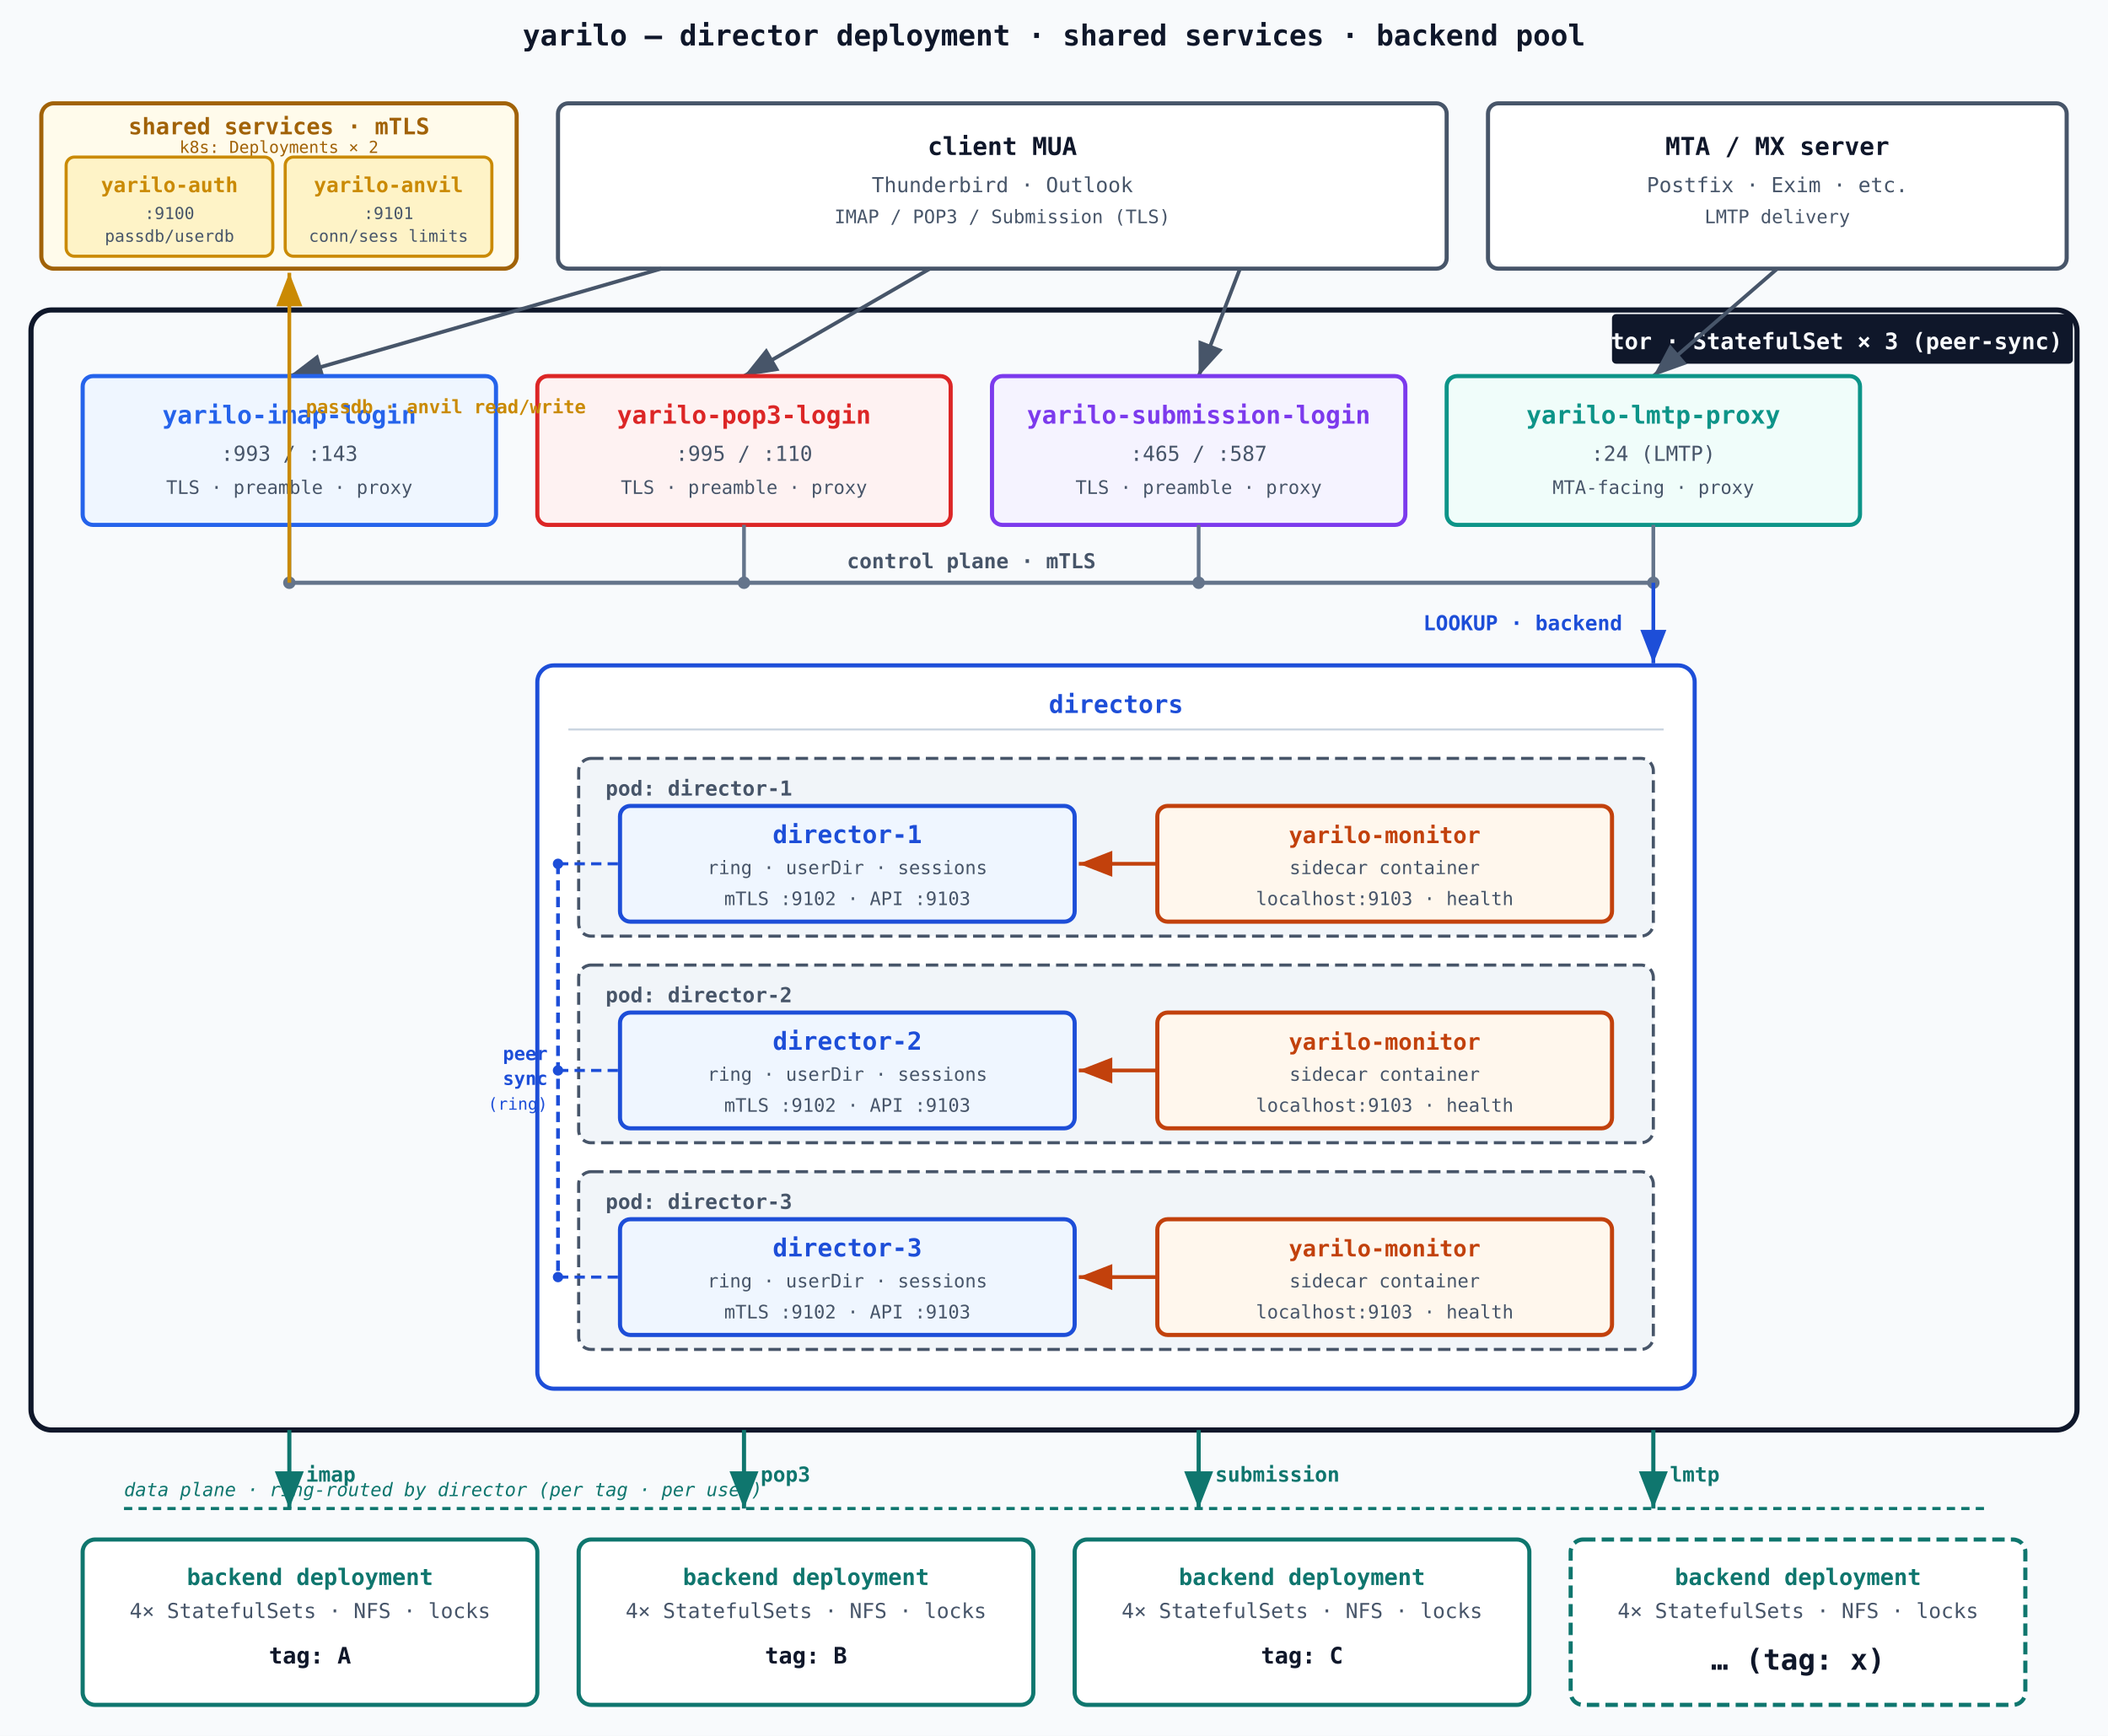
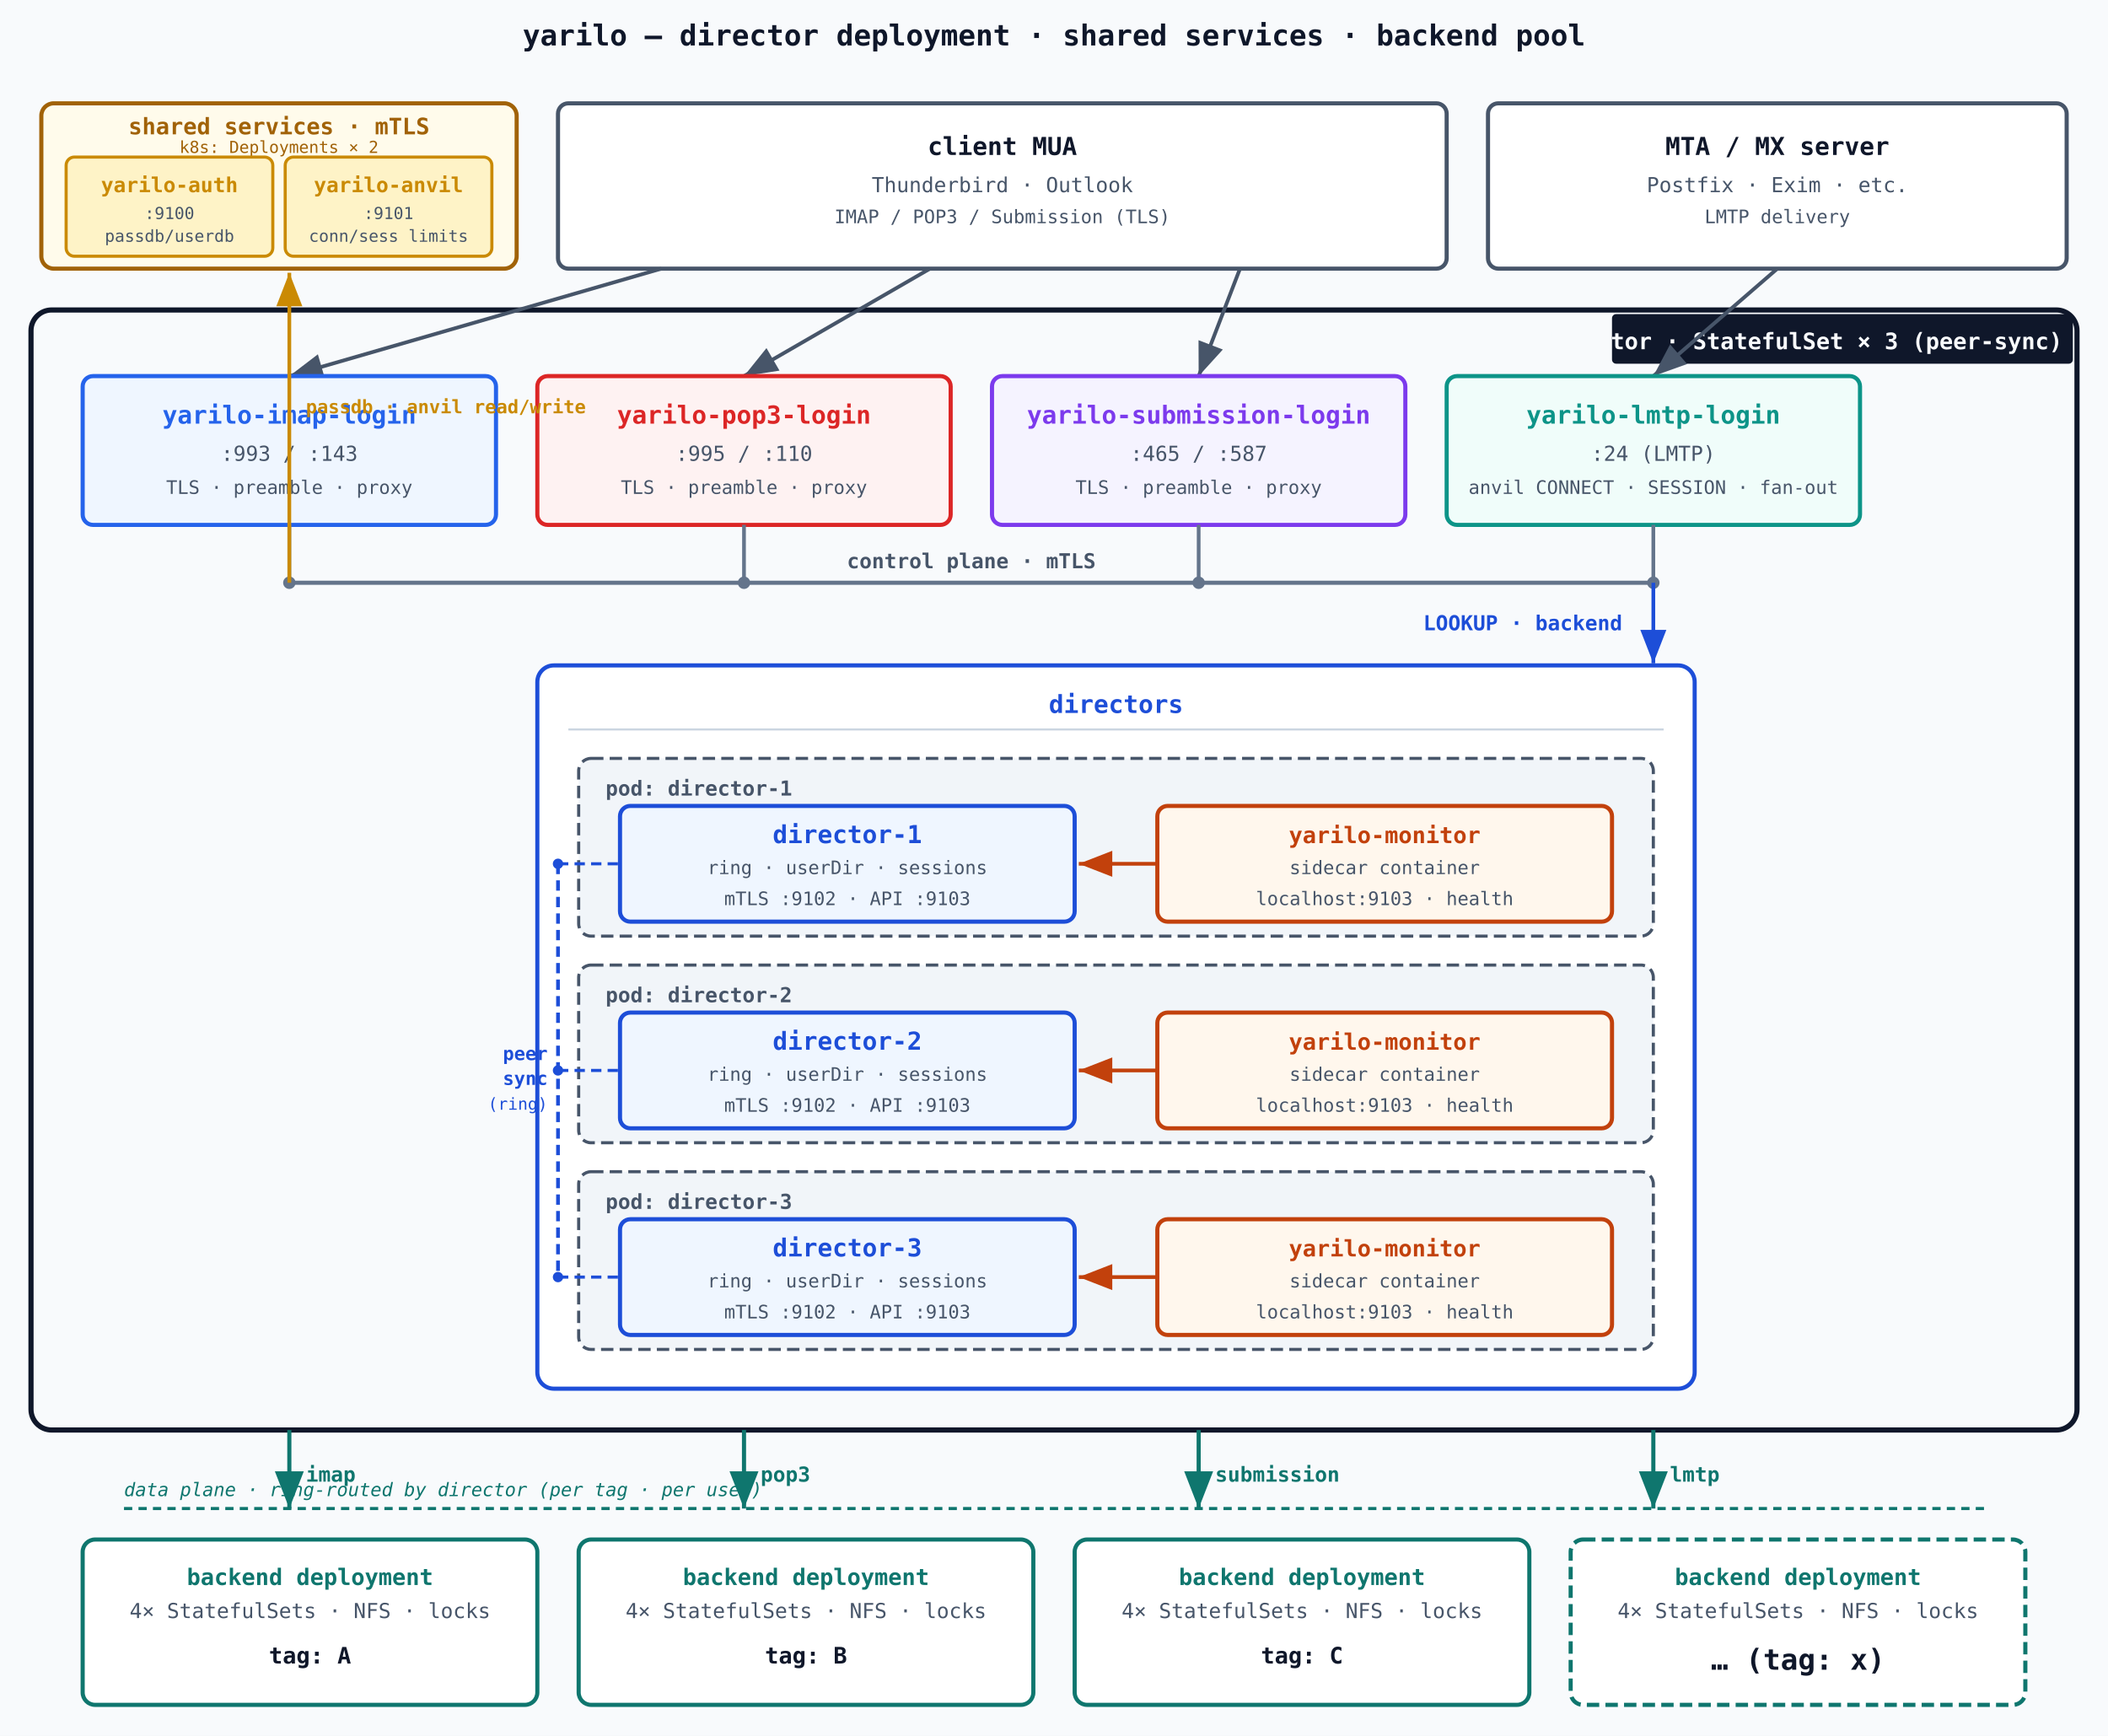
<svg xmlns="http://www.w3.org/2000/svg" width="1020" height="840" font-family="monospace">
  <defs>
    <marker id="am" markerWidth="9" markerHeight="7" refX="9" refY="3.5" orient="auto">
      <polygon points="0 0,9 3.5,0 7" fill="#c2410c" />
    </marker>
    <marker id="aa" markerWidth="9" markerHeight="7" refX="9" refY="3.5" orient="auto">
      <polygon points="0 0,9 3.5,0 7" fill="#ca8a04" />
    </marker>
    <marker id="ad" markerWidth="9" markerHeight="7" refX="9" refY="3.5" orient="auto">
      <polygon points="0 0,9 3.5,0 7" fill="#1d4ed8" />
    </marker>
    <marker id="ax" markerWidth="9" markerHeight="7" refX="9" refY="3.5" orient="auto">
      <polygon points="0 0,9 3.5,0 7" fill="#475569" />
    </marker>
    <marker id="ap" markerWidth="9" markerHeight="7" refX="9" refY="3.5" orient="auto">
      <polygon points="0 0,9 3.5,0 7" fill="#0f766e" />
    </marker>
  </defs>
  <rect width="1020" height="840" fill="#f8fafc" />
  <text x="510" y="22" text-anchor="middle" fill="#0f172a" font-size="14" font-weight="bold">yarilo — director deployment · shared services · backend pool</text>
  <rect x="20" y="50" width="230" height="80" rx="6" fill="#fffbeb" stroke="#a16207" stroke-width="2" />
  <text x="135" y="65" text-anchor="middle" fill="#a16207" font-size="11" font-weight="bold">shared services · mTLS</text>
  <text x="135" y="74" text-anchor="middle" fill="#a16207" font-size="8">k8s: Deployments × 2</text>
  <rect x="32" y="76" width="100" height="48" rx="4" fill="#fef3c7" stroke="#ca8a04" stroke-width="1.5" />
  <text x="82" y="93" text-anchor="middle" fill="#ca8a04" font-size="10" font-weight="bold">yarilo-auth</text>
  <text x="82" y="106" text-anchor="middle" fill="#475569" font-size="8">:9100</text>
  <text x="82" y="117" text-anchor="middle" fill="#475569" font-size="8">passdb/userdb</text>
  <rect x="138" y="76" width="100" height="48" rx="4" fill="#fef3c7" stroke="#ca8a04" stroke-width="1.5" />
  <text x="188" y="93" text-anchor="middle" fill="#ca8a04" font-size="10" font-weight="bold">yarilo-anvil</text>
  <text x="188" y="106" text-anchor="middle" fill="#475569" font-size="8">:9101</text>
  <text x="188" y="117" text-anchor="middle" fill="#475569" font-size="8">conn/sess limits</text>
  <rect x="270" y="50" width="430" height="80" rx="5" fill="#ffffff" stroke="#475569" stroke-width="2" />
  <text x="485" y="75" text-anchor="middle" fill="#0f172a" font-size="12" font-weight="bold">client MUA</text>
  <text x="485" y="93" text-anchor="middle" fill="#475569" font-size="10">Thunderbird · Outlook</text>
  <text x="485" y="108" text-anchor="middle" fill="#475569" font-size="9">IMAP / POP3 / Submission (TLS)</text>
  <rect x="720" y="50" width="280" height="80" rx="5" fill="#ffffff" stroke="#475569" stroke-width="2" />
  <text x="860" y="75" text-anchor="middle" fill="#0f172a" font-size="12" font-weight="bold">MTA / MX server</text>
  <text x="860" y="93" text-anchor="middle" fill="#475569" font-size="10">Postfix · Exim · etc.</text>
  <text x="860" y="108" text-anchor="middle" fill="#475569" font-size="9">LMTP delivery</text>
  <rect x="15" y="150" width="990" height="542" rx="10" fill="none" stroke="#0f172a" stroke-width="2.5" />
  <rect x="780" y="152" width="223" height="24" rx="2" fill="#0f172a" />
  <text x="998" y="169" text-anchor="end" fill="#f8fafc" font-size="11" font-weight="bold">director · StatefulSet × 3 (peer-sync)</text>
  <line x1="320" y1="130" x2="140" y2="182" stroke="#475569" stroke-width="1.8" marker-end="url(#ax)" />
  <line x1="450" y1="130" x2="360" y2="182" stroke="#475569" stroke-width="1.8" marker-end="url(#ax)" />
  <line x1="600" y1="130" x2="580" y2="182" stroke="#475569" stroke-width="1.8" marker-end="url(#ax)" />
  <line x1="860" y1="130" x2="800" y2="182" stroke="#475569" stroke-width="1.8" marker-end="url(#ax)" />
  <rect x="40" y="182" width="200" height="72" rx="5" fill="#eff6ff" stroke="#2563eb" stroke-width="2" />
  <text x="140" y="205" text-anchor="middle" fill="#2563eb" font-size="12" font-weight="bold">yarilo-imap-login</text>
  <text x="140" y="223" text-anchor="middle" fill="#475569" font-size="10">:993 / :143</text>
  <text x="140" y="239" text-anchor="middle" fill="#475569" font-size="9">TLS · preamble · proxy</text>
  <rect x="260" y="182" width="200" height="72" rx="5" fill="#fef2f2" stroke="#dc2626" stroke-width="2" />
  <text x="360" y="205" text-anchor="middle" fill="#dc2626" font-size="12" font-weight="bold">yarilo-pop3-login</text>
  <text x="360" y="223" text-anchor="middle" fill="#475569" font-size="10">:995 / :110</text>
  <text x="360" y="239" text-anchor="middle" fill="#475569" font-size="9">TLS · preamble · proxy</text>
  <rect x="480" y="182" width="200" height="72" rx="5" fill="#f5f3ff" stroke="#7c3aed" stroke-width="2" />
  <text x="580" y="205" text-anchor="middle" fill="#7c3aed" font-size="12" font-weight="bold">yarilo-submission-login</text>
  <text x="580" y="223" text-anchor="middle" fill="#475569" font-size="10">:465 / :587</text>
  <text x="580" y="239" text-anchor="middle" fill="#475569" font-size="9">TLS · preamble · proxy</text>
  <rect x="700" y="182" width="200" height="72" rx="5" fill="#f0fdfa" stroke="#0d9488" stroke-width="2" />
-   <text x="800" y="205" text-anchor="middle" fill="#0d9488" font-size="12" font-weight="bold">yarilo-lmtp-proxy</text>
+   <text x="800" y="205" text-anchor="middle" fill="#0d9488" font-size="12" font-weight="bold">yarilo-lmtp-login</text>
  <text x="800" y="223" text-anchor="middle" fill="#475569" font-size="10">:24 (LMTP)</text>
-   <text x="800" y="239" text-anchor="middle" fill="#475569" font-size="9">MTA-facing · proxy</text>
+   <text x="800" y="239" text-anchor="middle" fill="#475569" font-size="9">anvil CONNECT · SESSION · fan-out</text>
  <line x1="140" y1="254" x2="140" y2="282" stroke="#64748b" stroke-width="1.8" />
  <line x1="360" y1="254" x2="360" y2="282" stroke="#64748b" stroke-width="1.8" />
  <line x1="580" y1="254" x2="580" y2="282" stroke="#64748b" stroke-width="1.8" />
  <line x1="800" y1="254" x2="800" y2="282" stroke="#64748b" stroke-width="1.8" />
  <line x1="140" y1="282" x2="800" y2="282" stroke="#64748b" stroke-width="2" />
  <circle cx="140" cy="282" r="3" fill="#64748b" />
  <circle cx="360" cy="282" r="3" fill="#64748b" />
  <circle cx="580" cy="282" r="3" fill="#64748b" />
  <circle cx="800" cy="282" r="3" fill="#64748b" />
  <text x="470" y="275" text-anchor="middle" fill="#475569" font-size="10" font-weight="bold">control plane · mTLS</text>
  <line x1="140" y1="282" x2="140" y2="132" stroke="#ca8a04" stroke-width="1.8" marker-end="url(#aa)" />
  <text x="148" y="200" text-anchor="start" fill="#ca8a04" font-size="9" font-weight="bold">passdb · anvil read/write</text>
  <line x1="800" y1="282" x2="800" y2="321" stroke="#1d4ed8" stroke-width="1.8" marker-end="url(#ad)" />
  <text x="785" y="305" text-anchor="end" fill="#1d4ed8" font-size="10" font-weight="bold">LOOKUP · backend</text>
  <rect x="260" y="322" width="560" height="350" rx="8" fill="#ffffff" stroke="#1d4ed8" stroke-width="2" />
  <text x="540" y="345" text-anchor="middle" fill="#1d4ed8" font-size="12" font-weight="bold">directors</text>
  <line x1="275" y1="353" x2="805" y2="353" stroke="#cbd5e1" stroke-width="1" />
  <rect x="280" y="367" width="520" height="86" rx="6" fill="#f1f5f9" stroke="#475569" stroke-width="1.5" stroke-dasharray="6,3" />
  <text x="293" y="385" text-anchor="start" fill="#475569" font-size="10" font-weight="bold">pod: director-1</text>
  <rect x="300" y="390" width="220" height="56" rx="5" fill="#eff6ff" stroke="#1d4ed8" stroke-width="2" />
  <text x="410" y="408" text-anchor="middle" fill="#1d4ed8" font-size="12" font-weight="bold">director-1</text>
  <text x="410" y="423" text-anchor="middle" fill="#475569" font-size="9">ring · userDir · sessions</text>
  <text x="410" y="438" text-anchor="middle" fill="#475569" font-size="9">mTLS :9102 · API :9103</text>
  <rect x="560" y="390" width="220" height="56" rx="5" fill="#fff7ed" stroke="#c2410c" stroke-width="2" />
  <text x="670" y="408" text-anchor="middle" fill="#c2410c" font-size="11" font-weight="bold">yarilo-monitor</text>
  <text x="670" y="423" text-anchor="middle" fill="#475569" font-size="9">sidecar container</text>
  <text x="670" y="438" text-anchor="middle" fill="#475569" font-size="9">localhost:9103 · health</text>
  <line x1="560" y1="418" x2="522" y2="418" stroke="#c2410c" stroke-width="1.8" marker-end="url(#am)" />
  <rect x="280" y="467" width="520" height="86" rx="6" fill="#f1f5f9" stroke="#475569" stroke-width="1.5" stroke-dasharray="6,3" />
  <text x="293" y="485" text-anchor="start" fill="#475569" font-size="10" font-weight="bold">pod: director-2</text>
  <rect x="300" y="490" width="220" height="56" rx="5" fill="#eff6ff" stroke="#1d4ed8" stroke-width="2" />
  <text x="410" y="508" text-anchor="middle" fill="#1d4ed8" font-size="12" font-weight="bold">director-2</text>
  <text x="410" y="523" text-anchor="middle" fill="#475569" font-size="9">ring · userDir · sessions</text>
  <text x="410" y="538" text-anchor="middle" fill="#475569" font-size="9">mTLS :9102 · API :9103</text>
  <rect x="560" y="490" width="220" height="56" rx="5" fill="#fff7ed" stroke="#c2410c" stroke-width="2" />
  <text x="670" y="508" text-anchor="middle" fill="#c2410c" font-size="11" font-weight="bold">yarilo-monitor</text>
  <text x="670" y="523" text-anchor="middle" fill="#475569" font-size="9">sidecar container</text>
  <text x="670" y="538" text-anchor="middle" fill="#475569" font-size="9">localhost:9103 · health</text>
  <line x1="560" y1="518" x2="522" y2="518" stroke="#c2410c" stroke-width="1.8" marker-end="url(#am)" />
  <rect x="280" y="567" width="520" height="86" rx="6" fill="#f1f5f9" stroke="#475569" stroke-width="1.5" stroke-dasharray="6,3" />
  <text x="293" y="585" text-anchor="start" fill="#475569" font-size="10" font-weight="bold">pod: director-3</text>
  <rect x="300" y="590" width="220" height="56" rx="5" fill="#eff6ff" stroke="#1d4ed8" stroke-width="2" />
  <text x="410" y="608" text-anchor="middle" fill="#1d4ed8" font-size="12" font-weight="bold">director-3</text>
  <text x="410" y="623" text-anchor="middle" fill="#475569" font-size="9">ring · userDir · sessions</text>
  <text x="410" y="638" text-anchor="middle" fill="#475569" font-size="9">mTLS :9102 · API :9103</text>
  <rect x="560" y="590" width="220" height="56" rx="5" fill="#fff7ed" stroke="#c2410c" stroke-width="2" />
  <text x="670" y="608" text-anchor="middle" fill="#c2410c" font-size="11" font-weight="bold">yarilo-monitor</text>
  <text x="670" y="623" text-anchor="middle" fill="#475569" font-size="9">sidecar container</text>
  <text x="670" y="638" text-anchor="middle" fill="#475569" font-size="9">localhost:9103 · health</text>
  <line x1="560" y1="618" x2="522" y2="618" stroke="#c2410c" stroke-width="1.8" marker-end="url(#am)" />
  <line x1="270" y1="418" x2="270" y2="618" stroke="#1d4ed8" stroke-width="1.8" stroke-dasharray="5,3" />
  <line x1="270" y1="418" x2="300" y2="418" stroke="#1d4ed8" stroke-width="1.5" stroke-dasharray="5,3" />
  <line x1="270" y1="518" x2="300" y2="518" stroke="#1d4ed8" stroke-width="1.5" stroke-dasharray="5,3" />
  <line x1="270" y1="618" x2="300" y2="618" stroke="#1d4ed8" stroke-width="1.5" stroke-dasharray="5,3" />
  <circle cx="270" cy="418" r="2.5" fill="#1d4ed8" />
  <circle cx="270" cy="518" r="2.5" fill="#1d4ed8" />
  <circle cx="270" cy="618" r="2.5" fill="#1d4ed8" />
  <text x="265" y="513" text-anchor="end" fill="#1d4ed8" font-size="9" font-weight="bold">peer</text>
  <text x="265" y="525" text-anchor="end" fill="#1d4ed8" font-size="9" font-weight="bold">sync</text>
  <text x="265" y="537" text-anchor="end" fill="#1d4ed8" font-size="8">(ring)</text>
  <line x1="140" y1="692" x2="140" y2="730" stroke="#0f766e" stroke-width="2" marker-end="url(#ap)" />
  <text x="148" y="717" text-anchor="start" fill="#0f766e" font-size="10" font-weight="bold">imap</text>
  <line x1="360" y1="692" x2="360" y2="730" stroke="#0f766e" stroke-width="2" marker-end="url(#ap)" />
  <text x="368" y="717" text-anchor="start" fill="#0f766e" font-size="10" font-weight="bold">pop3</text>
  <line x1="580" y1="692" x2="580" y2="730" stroke="#0f766e" stroke-width="2" marker-end="url(#ap)" />
  <text x="588" y="717" text-anchor="start" fill="#0f766e" font-size="10" font-weight="bold">submission</text>
  <line x1="800" y1="692" x2="800" y2="730" stroke="#0f766e" stroke-width="2" marker-end="url(#ap)" />
  <text x="808" y="717" text-anchor="start" fill="#0f766e" font-size="10" font-weight="bold">lmtp</text>
  <line x1="60" y1="730" x2="960" y2="730" stroke="#0f766e" stroke-width="1.5" stroke-dasharray="4,3" />
  <text x="60" y="724" text-anchor="start" fill="#0f766e" font-size="9" font-style="italic">data plane · ring-routed by director (per tag · per user)</text>
  <rect x="40" y="745" width="220" height="80" rx="6" fill="#ffffff" stroke="#0f766e" stroke-width="2" />
  <text x="150" y="767" text-anchor="middle" fill="#0f766e" font-size="11" font-weight="bold">backend deployment</text>
  <text x="150" y="783" text-anchor="middle" fill="#475569" font-size="10">4× StatefulSets · NFS · locks</text>
  <text x="150" y="805" text-anchor="middle" fill="#0f172a" font-size="11" font-weight="bold">tag: A</text>
  <rect x="280" y="745" width="220" height="80" rx="6" fill="#ffffff" stroke="#0f766e" stroke-width="2" />
  <text x="390" y="767" text-anchor="middle" fill="#0f766e" font-size="11" font-weight="bold">backend deployment</text>
  <text x="390" y="783" text-anchor="middle" fill="#475569" font-size="10">4× StatefulSets · NFS · locks</text>
  <text x="390" y="805" text-anchor="middle" fill="#0f172a" font-size="11" font-weight="bold">tag: B</text>
  <rect x="520" y="745" width="220" height="80" rx="6" fill="#ffffff" stroke="#0f766e" stroke-width="2" />
  <text x="630" y="767" text-anchor="middle" fill="#0f766e" font-size="11" font-weight="bold">backend deployment</text>
  <text x="630" y="783" text-anchor="middle" fill="#475569" font-size="10">4× StatefulSets · NFS · locks</text>
  <text x="630" y="805" text-anchor="middle" fill="#0f172a" font-size="11" font-weight="bold">tag: C</text>
  <rect x="760" y="745" width="220" height="80" rx="6" fill="#ffffff" stroke="#0f766e" stroke-width="2" stroke-dasharray="6,3" />
  <text x="870" y="767" text-anchor="middle" fill="#0f766e" font-size="11" font-weight="bold">backend deployment</text>
  <text x="870" y="783" text-anchor="middle" fill="#475569" font-size="10">4× StatefulSets · NFS · locks</text>
  <text x="870" y="808" text-anchor="middle" fill="#0f172a" font-size="14" font-weight="bold">… (tag: x)</text>
</svg>
